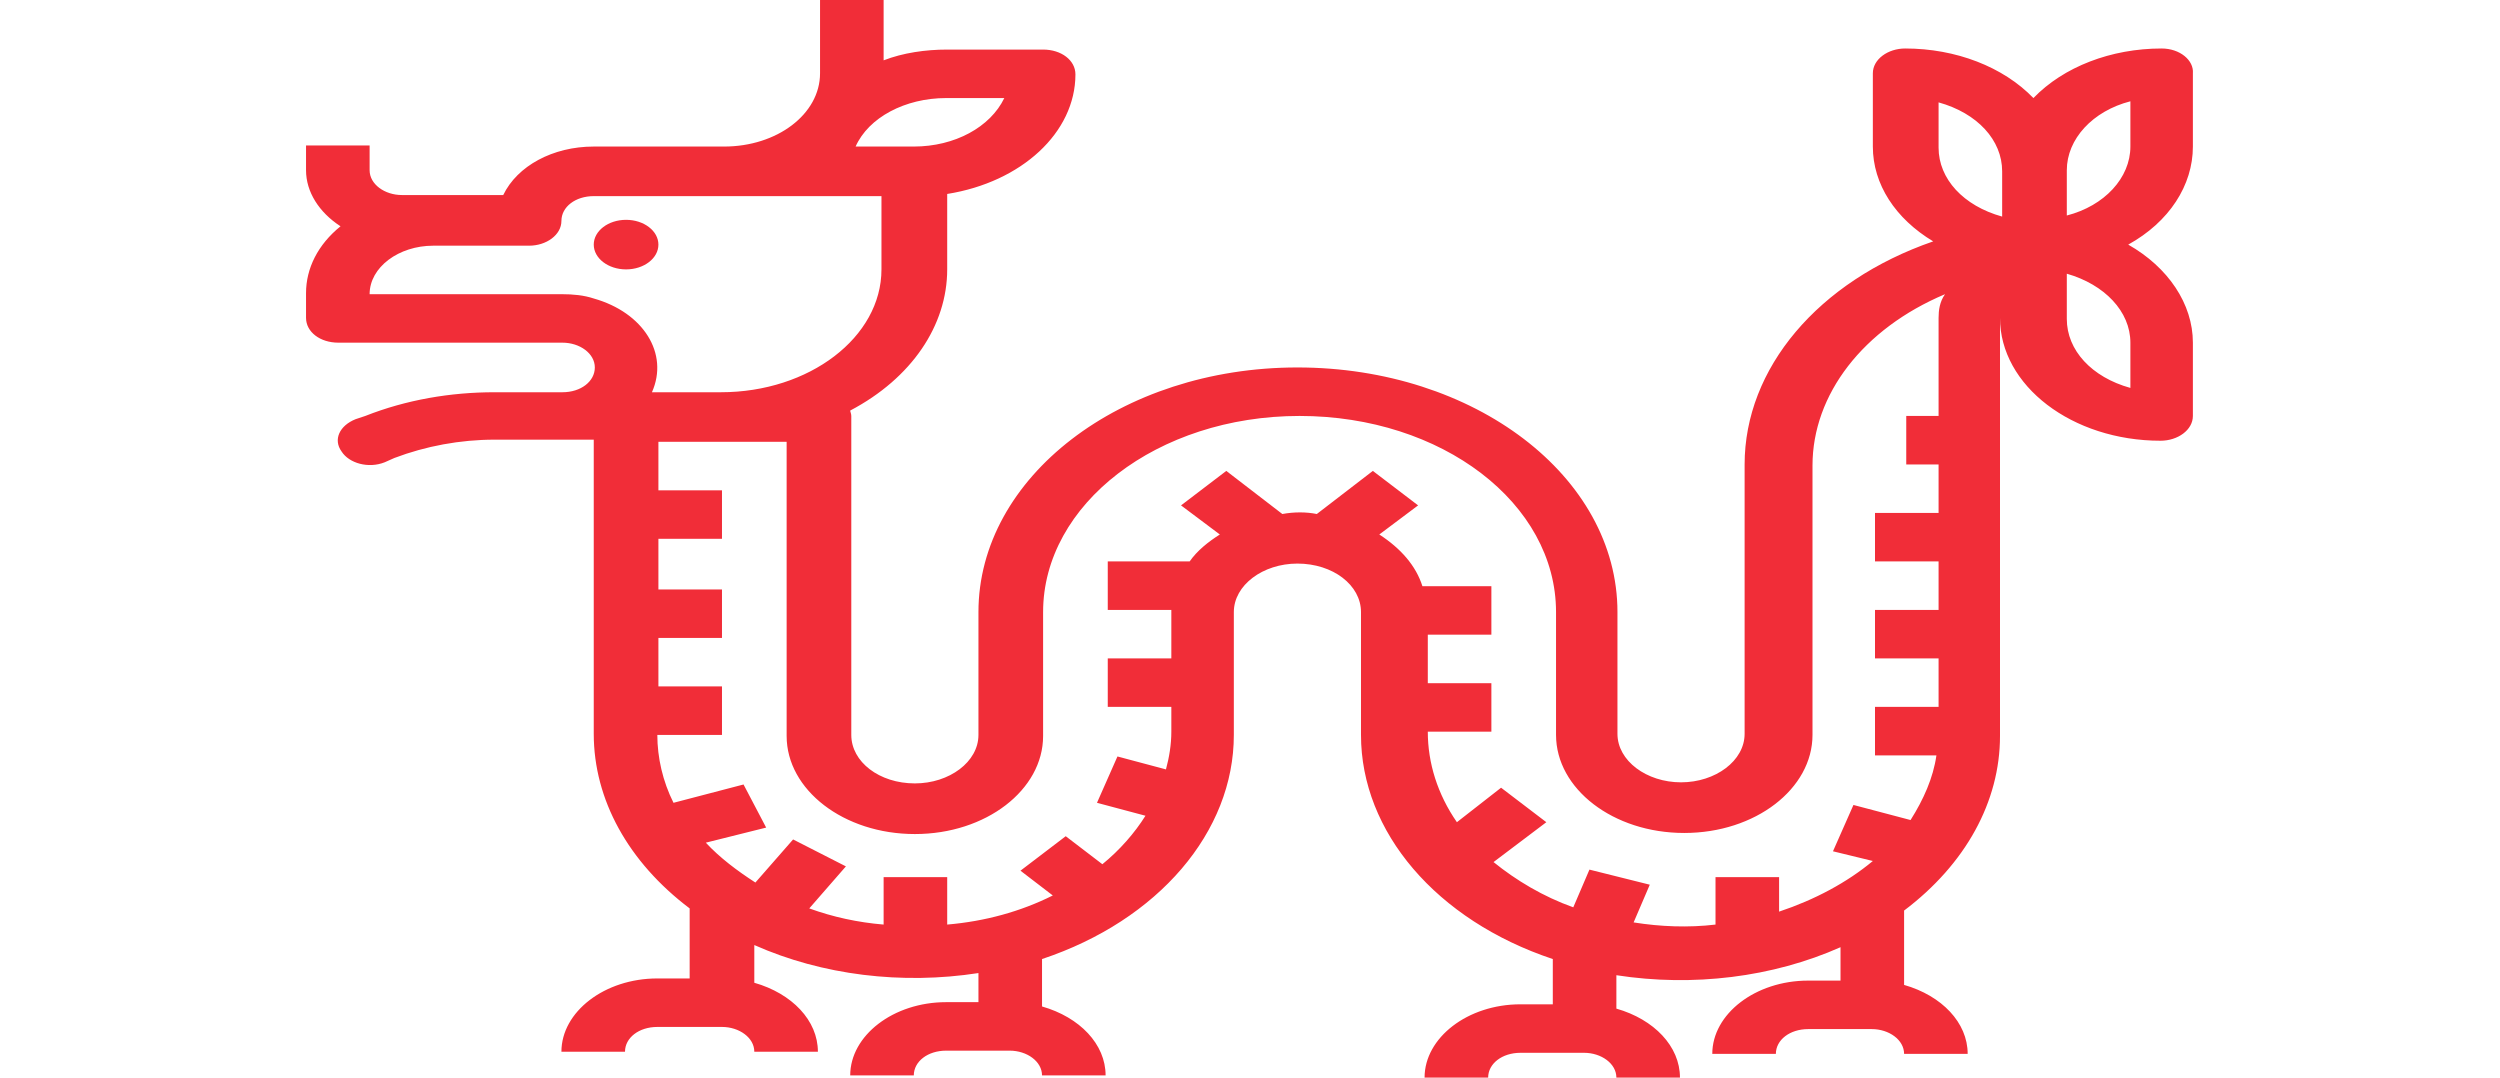
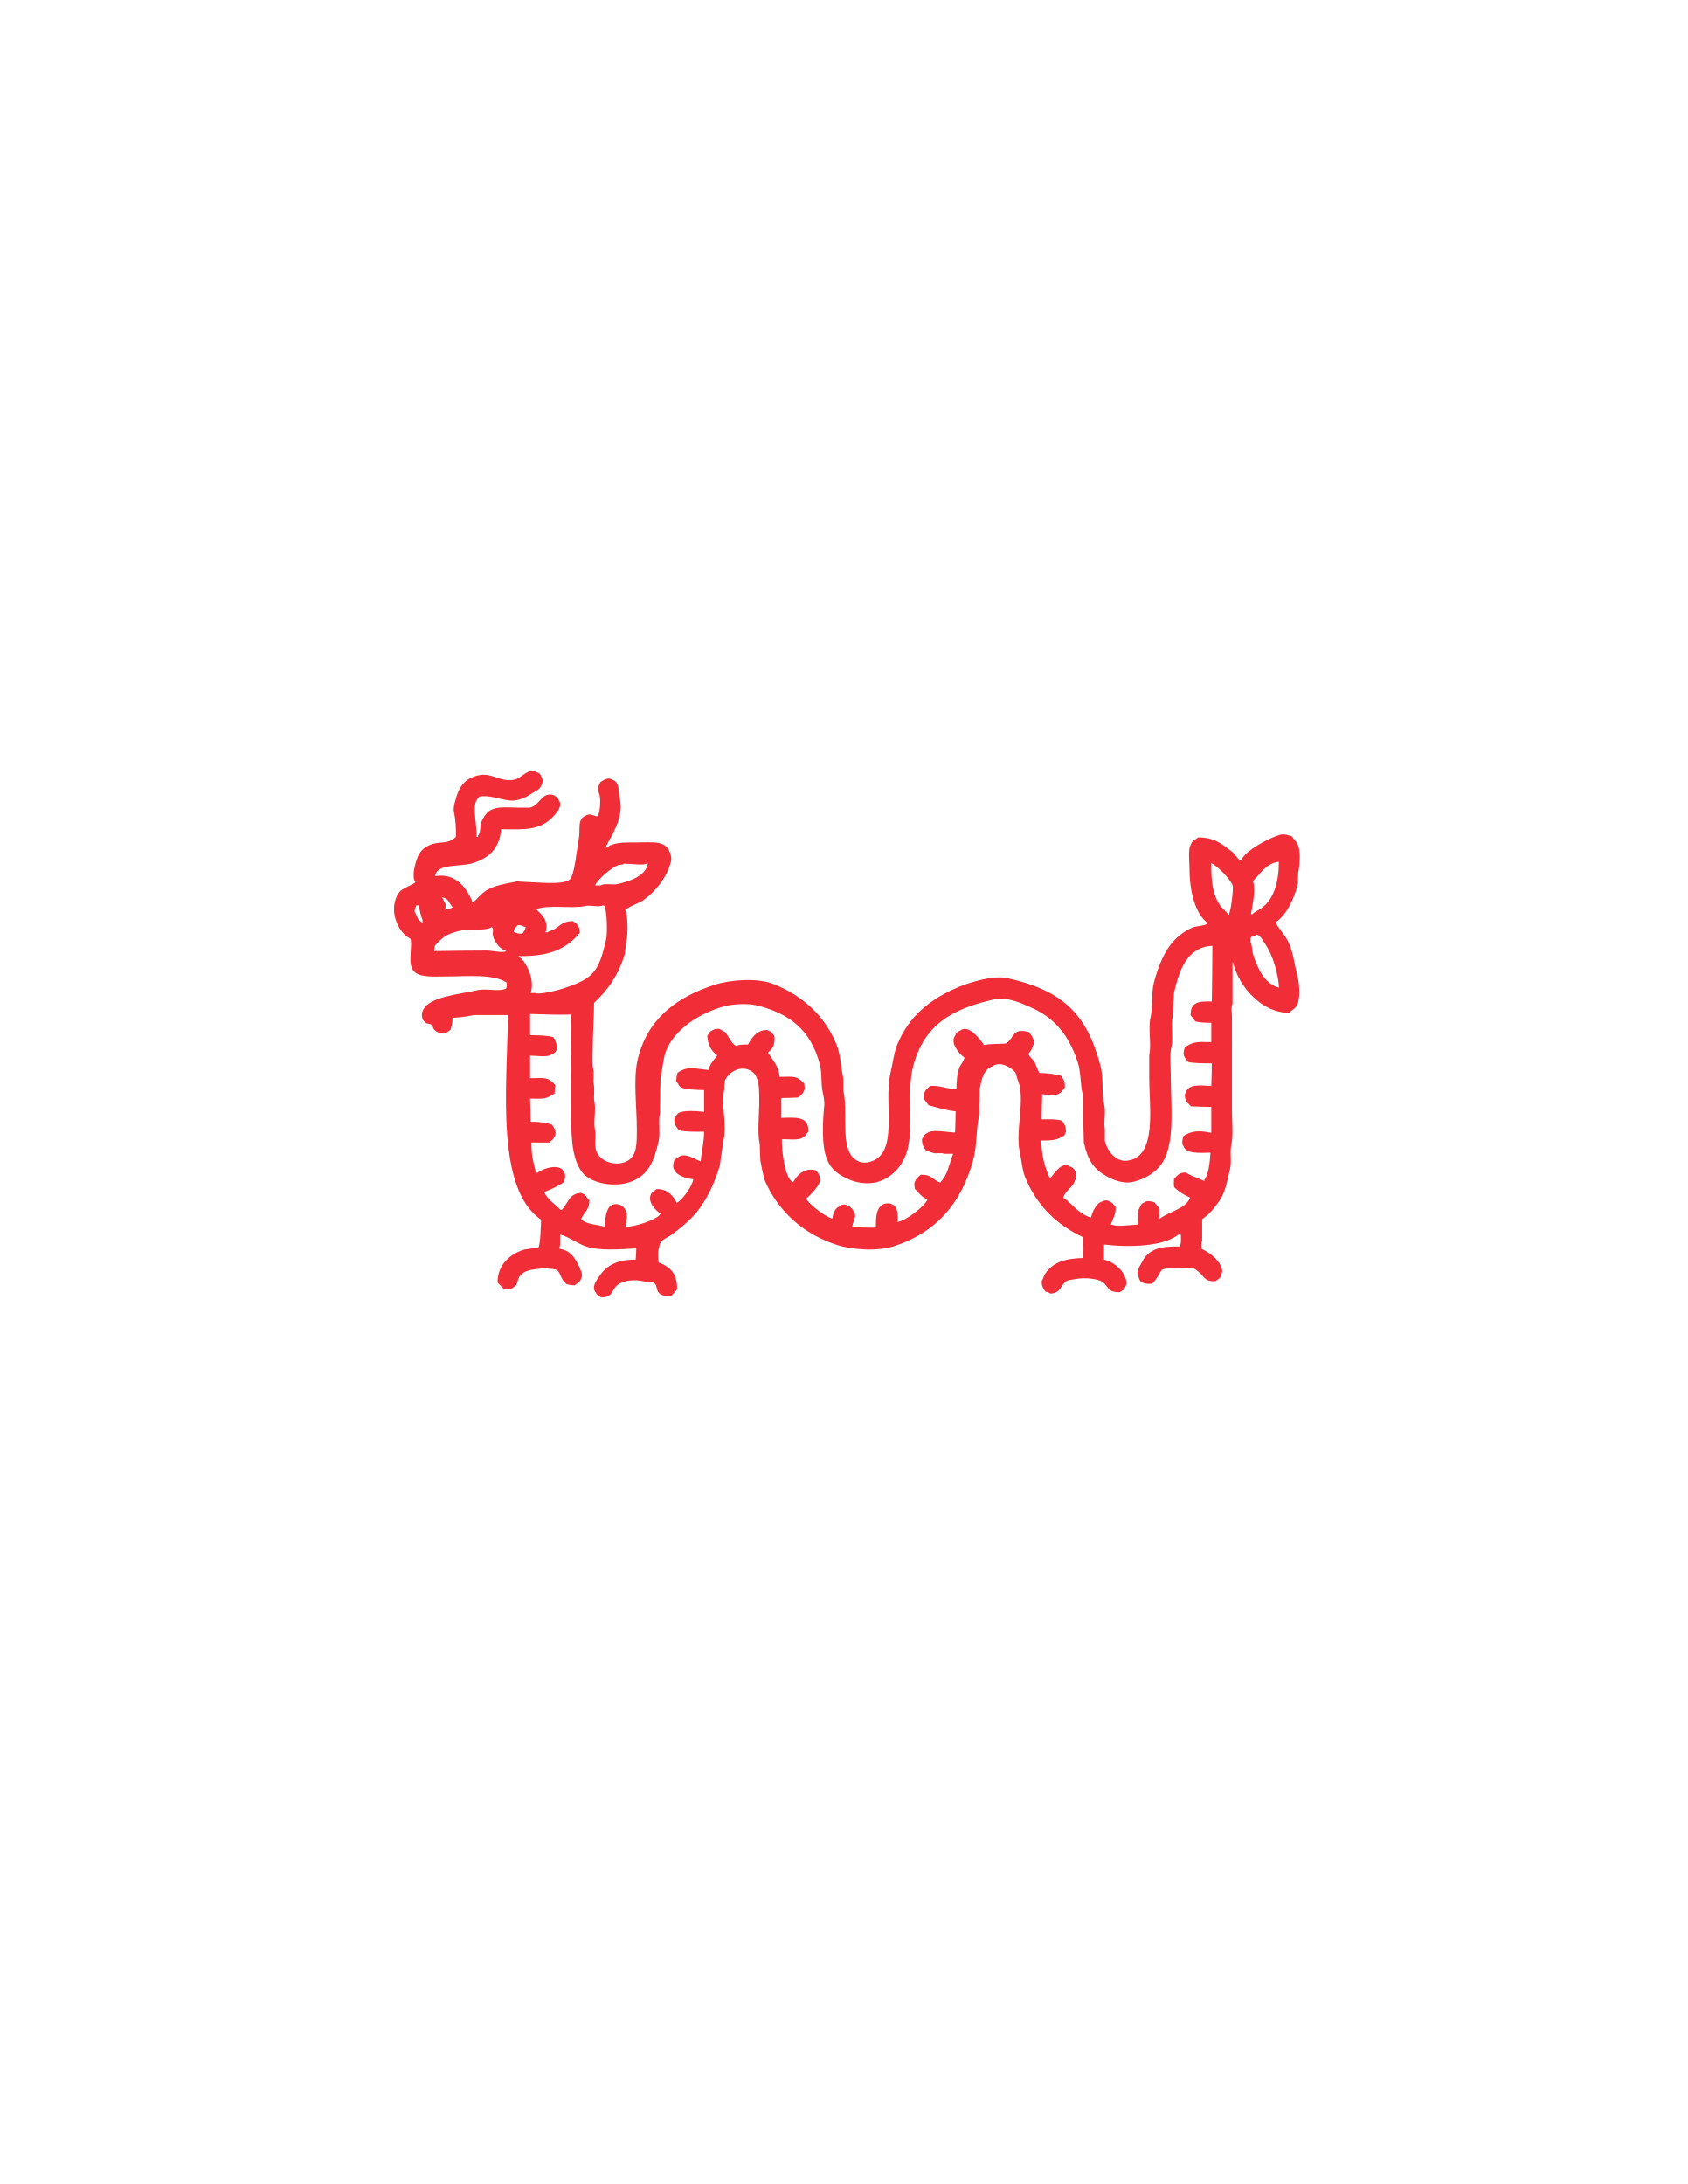
- <svg xmlns="http://www.w3.org/2000/svg" version="1.1" id="Layer_1" x="0px" y="0px" viewBox="0 0 232 100" style="enable-background:new 0 0 232 100;" xml:space="preserve">
-   <style type="text/css">
- 	.st0{fill:#F12D38;}
- </style>
+ <svg xmlns="http://www.w3.org/2000/svg" xmlns:xlink="http://www.w3.org/1999/xlink" version="1.1" id="Layer_1" x="0px" y="0px" viewBox="0 0 612 792" style="enable-background:new 0 0 612 792;" xml:space="preserve">
  <g>
-     <ellipse class="st0" cx="58.1" cy="22.7" rx="3" ry="2.3" />
-     <path class="st0" d="M200.6,4.5c-4.7,0-9.1,1.7-11.9,4.6c-2.8-2.9-7.2-4.6-11.9-4.6c-1.6,0-3,1-3,2.3v6.8c0,3.5,2.1,6.7,5.6,8.8   c-10.7,3.7-17.5,11.8-17.5,20.7v25c0,2.5-2.7,4.5-5.9,4.5s-5.9-2-5.9-4.5V56.8c0-12.6-13.3-22.7-29.7-22.7S90.8,44.3,90.8,56.8   v11.4c0,2.5-2.7,4.5-5.9,4.5c-3.3,0-5.9-2-5.9-4.5V38.6c0-0.2-0.1-0.4-0.1-0.5c5.7-3,9-7.9,9-13.1v-7c6.9-1.1,11.9-5.7,11.9-11.1   c0-1.3-1.3-2.3-3-2.3h-8.9c-2,0-4.1,0.3-5.9,1V0h-5.9v6.8c0,3.8-4,6.8-8.9,6.8H55.1c-3.8,0-7.1,1.8-8.4,4.5h-9.4c-1.6,0-3-1-3-2.3   v-2.3h-5.9v2.3c0,2,1.2,3.9,3.2,5.2c-2.1,1.7-3.2,3.9-3.2,6.2v2.3c0,1.3,1.3,2.3,3,2.3h20.8c1.6,0,3,1,3,2.3s-1.3,2.3-3,2.3h-6.3   c-4.1,0-8.2,0.7-12,2.2L33,38.9c-1.5,0.6-2.1,1.9-1.3,3c0.7,1.1,2.5,1.6,4,1l0.9-0.4c2.9-1.1,6.1-1.7,9.3-1.7h9.2v27.3   c0,6.1,3.2,11.9,8.9,16.2v6.5h-3c-4.9,0-8.9,3.1-8.9,6.8h5.9c0-1.3,1.3-2.3,3-2.3H67c1.6,0,3,1,3,2.3h5.9c0-2.9-2.4-5.4-5.9-6.4   v-3.5c6.3,2.8,13.7,3.7,20.8,2.6v2.7h-3c-4.9,0-8.9,3.1-8.9,6.8h5.9c0-1.3,1.3-2.3,3-2.3h5.9c1.6,0,3,1,3,2.3h5.9   c0-2.9-2.4-5.4-5.9-6.4V89c10.8-3.6,17.8-11.8,17.8-20.8V56.8c0-2.5,2.7-4.5,5.9-4.5c3.3,0,5.9,2,5.9,4.5v11.4   c0,9,7,17.2,17.8,20.8v4.2h-3c-4.9,0-8.9,3.1-8.9,6.8h5.9c0-1.3,1.3-2.3,3-2.3h5.9c1.6,0,3,1,3,2.3h5.9c0-2.9-2.4-5.4-5.9-6.4v-3.1   c7.1,1.1,14.5,0.2,20.8-2.6v3.1h-3c-4.9,0-8.9,3.1-8.9,6.8h5.9c0-1.3,1.3-2.3,3-2.3h5.9c1.6,0,3,1,3,2.3h5.9c0-2.9-2.4-5.4-5.9-6.4   v-6.9c5.7-4.3,8.9-10.1,8.9-16.2V29.5c0,6.3,6.7,11.4,14.9,11.4c1.6,0,3-1,3-2.3v-6.8c0-3.6-2.3-7-6-9.1c3.8-2.1,6-5.5,6-9.1V6.8   C203.6,5.6,202.3,4.5,200.6,4.5z M87.8,9.1h5.4c-1.3,2.7-4.6,4.5-8.4,4.5h-5.4C80.6,10.9,84,9.1,87.8,9.1z M52.1,27.3H34.3   c0-2.5,2.7-4.5,5.9-4.5h8.9c1.6,0,3-1,3-2.3s1.3-2.3,3-2.3h26.7V25c0,6.3-6.7,11.4-14.9,11.4h-6.4c1.6-3.6-0.8-7.4-5.4-8.7   C54.2,27.4,53.2,27.3,52.1,27.3z M179.9,29.5v9.1h-3v4.5h3v4.5h-5.9v4.5h5.9v4.5h-5.9v4.5h5.9v4.5h-5.9v4.5h5.7   c-0.3,2.1-1.2,4.1-2.4,6l-5.3-1.4l-1.9,4.3l3.7,0.9c-2.4,2-5.4,3.6-8.7,4.7v-3.2h-5.9v4.4c-2.5,0.3-5.1,0.2-7.6-0.2l1.5-3.5   l-5.6-1.4l-1.5,3.5c-2.8-1-5.3-2.5-7.4-4.2l4.9-3.7l-4.2-3.2l-4.1,3.2c-1.8-2.6-2.7-5.5-2.7-8.4h5.9v-4.5h-5.9v-4.5h5.9v-4.5h-6.4   c-0.6-1.9-2-3.5-4-4.8l3.6-2.7l-4.2-3.2l-5.2,4c-1-0.2-2.1-0.2-3.2,0l-5.2-4l-4.2,3.2l3.6,2.7c-1.1,0.7-2.1,1.5-2.8,2.5h-7.6v4.5   h5.9v4.5h-5.9v4.5h5.9v2.3c0,1.2-0.2,2.4-0.5,3.5l-4.5-1.2l-1.9,4.3l4.5,1.2c-1,1.6-2.4,3.2-4,4.5l-3.4-2.6l-4.2,3.2l3,2.3   c-3,1.5-6.3,2.4-9.8,2.7v-4.4h-5.9v4.4c-2.4-0.2-4.7-0.7-6.9-1.5l3.4-3.9l-4.9-2.5l-3.5,4c-1.7-1.1-3.3-2.3-4.6-3.7l5.6-1.4   L69,72.8l-6.5,1.7c-1-2-1.5-4.2-1.5-6.3H67v-4.5h-5.9v-4.5H67v-4.5h-5.9V50H67v-4.5h-5.9v-4.5h11.9v27.3c0,5,5.3,9.1,11.9,9.1   s11.9-4.1,11.9-9.1V56.8c0-10,10.6-18.2,23.8-18.2s23.8,8.1,23.8,18.2v11.4c0,5,5.3,9.1,11.9,9.1s11.9-4.1,11.9-9.1v-25   c0-6.6,4.7-12.7,12.3-15.9C180,28,179.9,28.8,179.9,29.5z M185.8,20.1c-3.6-1-5.9-3.5-5.9-6.4V9.5c3.6,1,5.9,3.5,5.9,6.4V20.1z    M197.7,31.8V36c-3.6-1-5.9-3.5-5.9-6.4v-4.2C195.3,26.4,197.7,28.9,197.7,31.8z M197.7,13.6c0,2.9-2.4,5.5-5.9,6.4v-4.2   c0-2.9,2.4-5.5,5.9-6.4V13.6z" />
+     <g>
+       <defs>
+         <path id="SVGID_1_" d="M181.7,300.7c-0.6,7.4-4.8,10.8-11,12.5c-4,1-11.4,0.2-12.7,3.6c-0.2,0.3-0.1,0.2-0.2,0.7     c0.1,0.1,0.2,0.2,0.2,0.2c7.3-1.2,11.4,4.5,13.4,9.6c0.1-0.1,0.2-0.2,0.2-0.2c1.6-1.1,2.8-3,4.6-4.1c3.2-2,7-2.5,11.5-3.4     c0.8,0.1,1.6,0.2,2.4,0.2c4.4,0.1,13.5,1.2,16.3-0.7c2-1.3,2.7-11.2,3.4-14.4c0.8-3.8-0.7-7.7,2.6-8.9c1.6-1.2,3.4,0.5,4.3,0.2     c0.8-1.2,1.2-5.5,0.7-7.7c-0.2-0.7-0.8-1.8-0.5-2.9c0.1-0.5,0.6-1,0.7-1.7c1.1-0.7,2.8-2,4.3-1c2.9,0.9,2.2,4,2.9,7.2     c1.4,6.8-3.1,13.1-5.3,17.5c0.2,0,0.3,0,0.5,0c2.1-2,6.7-1.9,10.8-1.9c5.7,0,10.4-0.8,12,3.4c0.3,0.7,0.8,2.1,0.5,3.4     c-1.4,5.9-5.7,11.1-10.1,14.2c-1.3,0.9-5.8,2.5-6.5,3.6c1,1.5,1,8.6,0.5,10.8c-0.5,2.4-0.3,4.1-1,6.2c-2.3,7-6,12.1-10.8,16.6     c0,5.9-0.5,11.1-0.5,17.3c0,2.2-0.2,4.9,0.2,6.7c0.4,1.7-0.1,4.1,0.2,5.5c0.4,1.9-0.1,4.6,0.2,6.2c0.7,3.2-0.4,7.2,0.2,10.1     c0.6,2.7-0.3,5.5,0.5,7.9c1.2,3.7,7,5.9,11.3,3.6c3.5-1.9,3.4-6.3,3.4-11.8c0-7.4-1.3-17.5,0.2-24.5     c3.4-15.1,14.1-23.1,28.1-27.6c5.6-1.8,15.5-2.6,21.4-0.2c10.4,4.2,18.3,11.3,22.6,21.6c1.6,3.8,1.7,8.4,2.6,12.7     c0,1.4,0,2.9,0,4.3c1.6,7.4-0.6,17.1,2.4,22.8c1,1.9,3.5,4,7,3.1c11.1-2.8,5-21,7.7-32.4c0.8-3.4,1.2-7.1,2.4-10.1     c4.3-10.5,12-16.7,22.6-21.1c3.2-1.3,12.1-4.3,17.3-3.1c19.8,4.4,28.8,12.7,33.8,31.7c1.2,4.4,0.4,9.7,1.4,14.4     c0.6,2.7-0.3,6.2,0.2,8.6c0,1.4,0,2.9,0,4.3c0.8,3.4,3.8,7.8,8.2,7.2c10.8-1.4,7.9-19.1,7.9-30.5c0-2.6,0-5.1,0-7.7     c0.9-4.2-0.5-9.7,0.5-13.9c0.9-4,0.2-8.6,1.2-12.5c1.4-5.2,3.2-9.9,6-13.7c1.8-2.4,5-5,7.9-6.2c1.6-0.7,4-0.5,5.5-1.4     c0.1-0.1,0.2-0.2,0.2-0.2c-4.7-3.3-6.7-11.8-6.7-19.9c0-2.5-0.6-7,0.5-8.6c0.5-1.6,1.6-1.7,2.6-2.6c6.2-0.1,9,2.7,12.5,5.3     c1.2,0.9,1.7,2.6,3.1,3.1c1.2-3.5,10.2-8.3,14.2-9.4c1.5-0.4,3.1,0.3,4.1,0.5c0.9,1.2,2.2,2.4,2.6,4.1c0.6,2.1,0.4,6.1,0,8.2     c-0.5,2.1,0,3.8-0.5,5.8c-1.4,5.1-4,10.6-7.9,13.2c1.4,2.7,3.8,4.9,5,7.9c1.5,3.6,1.8,7.2,2.9,11.3c0.7,2.9,1.2,7.7,0,10.6     c-0.6,1.4-1.9,1.9-2.9,2.9c-9.8,0.4-18.5-9.6-20.4-18.2c-0.1,0-0.2,0-0.2,0c0,5,0,10.1,0,15.1c-0.6,0.9-0.2,3.4-0.2,4.8     c0,3.8,0,7.7,0,11.5c0,7.6,0,15.2,0,22.8c0,3.7,0.5,8.5-0.2,11.8c-0.7,3.1,0.2,5.9-0.5,8.9c-1,4.3-1.7,8.4-3.8,11.5     c-1.1,1.6-2.7,3.6-4.1,5c-0.7,0.6-1.4,1.1-2.2,1.7c0,2.6,0,5.3,0,7.9c-0.4,0.6-0.3,1.9-0.2,2.9c2.9,1.3,6.6,4.1,7.4,7.4     c0.3,1.3-0.5,2.2-0.7,3.1c-0.6,0.4-1.1,0.8-1.7,1.2c-3.3,0.2-3.8-1-5.5-2.9c-0.7-0.6-1.4-1.1-2.2-1.7c-3.6-0.2-8.8-0.7-11.8,0.5     c-1.1,1.9-1.9,3.5-3.4,5c-2.5,0.3-4.9-0.2-5-2.9c-1-1.5,0.7-3.8,1.2-4.8c2.5-4.9,6.5-5.9,13.9-5.8c0-0.2,0-0.3,0-0.5     c0.5-0.8,0.3-3.1,0.2-4.3c-0.1,0-0.2,0-0.2,0c-5.3,4.9-18.3,5.2-27.6,4.1c0,1.8,0,3.7,0,5.5c3.7,0.8,8.1,4.4,8.2,8.9     c-0.4,0.5-0.5,1.4-1,1.9c-0.3,0.4-1.1,0.6-1.4,1c-5,0-3.9-2.1-6.5-3.8c-1.6-1.1-6.5-1.6-9.4-1c-0.9,0.2-2.6,0.3-3.4,0.7     c-2.4,1.5-1.9,4.4-6,4.6c-0.4-0.4-1.1-0.6-1.7-0.7c-0.8-1.2-1.4-1.8-1.4-3.8c0.6-0.8,0.7-1.9,1.2-2.6c2.8-4.1,6.8-5.6,13.7-5.8     c0-0.2,0-0.3,0-0.5c0.5-0.8,0.1-5.5,0.2-7c-9.7-4.5-17-11.7-21.1-21.8c-1.1-2.7-1.2-5.8-1.9-8.9c-1.7-7.5,1.6-17.5-0.2-24.7     c-0.5-1.4-1-2.9-1.4-4.3c-1.1-1.6-5.3-4.4-8.2-2.4c-3.4,1.2-4,4.5-4.8,8.4c0,1.4,0,2.9,0,4.3c-0.3,1.3,0.1,3.6-0.2,5.3     c-1.2,5.5-0.7,11.2-2.2,16.3c-4.3,15.6-13.5,26.1-28.6,31c-6.2,2-15.4,1.3-20.9-0.5c-12.3-4-21.4-12.4-26.2-23.8     c-0.5-2.2-1-4.5-1.4-6.7c-0.1-1.9-0.2-3.8-0.2-5.8c-1-4.7-0.2-10.6-0.2-15.4c0-4.9,0.1-9.4-2.9-11.3c-3.9-2.4-8.4,0.5-9.6,3.6     c-0.1,1-0.2,2.1-0.2,3.1c-1.2,5.6,1,12.4-0.2,18.2c-0.5,3.1-1,6.2-1.4,9.4c-1.7,5.8-4.2,11.2-7.4,15.6c-2.6,3.6-6.7,7-10.3,9.6     c-1.8,1.3-4.2,1.6-4.3,4.6c-0.6,1-0.3,3.8-0.2,5.3c4.2,1.6,6.8,4,6.7,9.8c-0.7,0.8-1.4,1.6-2.2,2.4c-2.2,0-3.7-0.2-4.6-1.4     c-0.8-1.1-0.4-2.8-1.7-3.4c-0.9-0.6-2.1-0.2-3.4-0.5c-3.4-0.8-7.4-0.5-9.6,1.2c-2.4,1.8-1.5,4.5-6,4.6c-0.8-0.6-1.5-0.6-1.9-1.7     c-1.9-2,0.3-4.6,1.2-6c2.6-3.9,6.6-6.1,13.2-6c0.1-1.4,0.2-2.7,0.2-4.1c-5.8,0.3-13.1,1-18.2-0.7c-3.3-1.1-6-3.4-9.4-4.3     c0,1.3,0,2.6,0,3.8c-0.2,0.3-0.2,0.8-0.2,1.4c3.9,0.4,5.9,3.6,7.2,6.7c0.5,1.2,1.5,2.9,0.5,4.3c-0.4,1.2-1.3,1.4-2.2,2.2     c-1.4,0-2.1-0.2-3.1-0.5c-0.4-0.6-1.1-1.1-1.4-1.7c-1.4-2.5-0.9-3.9-5-3.8c-0.8-0.5-2.5-0.1-3.4,0c-3.3,0.3-5.8,0.8-7.2,2.9     c-0.6,0.9-0.6,2.2-1.2,3.1c-0.4,0.6-1.4,0.9-1.9,1.4c-0.8,0-1.6,0-2.4,0c-0.8-0.8-1.6-1.6-2.4-2.4c0-6.7,4.8-10.5,9.8-12     c1.7-0.2,3.4-0.5,5-0.7c0.8-1.3,0.9-8.1,1-10.1c-16.5-11.2-12.4-47.8-12-74.2c-3.3,0-5.6,0-8.6,0c-1.3,0-2.6,0-3.8,0     c-2.4,0.5-5.2,0.9-7.7,1c0,2-0.4,3-0.7,4.3c-0.6,0.4-1.1,0.8-1.7,1.2c-2.1,0.2-3.6-0.1-4.6-1.7c-0.2-0.4-0.1-1-0.5-1.2     c-1.5-0.9-2,0-3.1-1.7c-0.5-0.6-0.8-2.6-0.2-3.4c1.7-5.1,13.2-6,19.2-7.4c4.1-1,7.8,0.6,11-0.7c0.4-1,0.3-1,0.2-2.2     c-5-3.2-14.1-2.2-21.8-2.2c-4.2,0-8.9,0.4-11.3-1.4c-3.2-2.4-1-8.2-1.7-12.2c-5.1-2.6-8.3-11.3-4.1-17c1-1.4,5.4-2.8,5.8-3.6     c-1-1.3-0.6-4.2-0.2-5.8c1-4,2.1-6.3,5.5-7.7c3.9-1.6,6.1,0.1,9.4-2.9c0.1-3-0.1-6.2-0.7-9.1c-0.3-1.3,0.2-3.1,0.5-4.1     c1.3-4.9,3.2-7.9,8.2-9.1c5.2-1.3,8.4,2.9,13.7,1.4c2.1-0.6,5-4.4,7.4-2.6c1,0.2,1.6,0.7,1.9,1.7c0.6,0.7,0.6,2.3,0,3.1     c-0.5,1.4-1.7,1.9-2.9,2.6c-2,1.3-5.2,3.3-8.6,2.9c-3.7-0.4-7.4-2.1-11-1.4c-0.4,0.6-0.7,0.7-1,1.4c-1.6,2.1,0.3,10.3,0,13.2     c0.2,0,0.3,0,0.5,0c0-0.2,0-0.3,0-0.5c1.1-1,0.6-3.1,1.2-4.8c0.5-1.4,1.7-3.3,2.9-4.1c2.8-1.9,7-1.2,11.3-1.2c1.1,0,2.2,0,3.4,0     c3-0.7,3.7-3.7,6.2-4.6c2.1-0.7,3.9,0.7,4.3,1.9c1.6,2.1-0.9,4.7-1.9,5.8C196,301,191,300.9,181.7,300.7L181.7,300.7z      M463.7,312.5c-4.7,0.6-6.7,4.4-9.4,7c1.2,3.6-0.3,8.8-0.7,12c0.2,0,0.3,0,0.5,0c1-1,2.5-1.5,3.6-2.4     C461.9,325.9,463.7,319.9,463.7,312.5L463.7,312.5z M439.2,313c-0.1,6.8,0.6,11.8,3.4,15.6c0.8,1.1,2.1,2,2.9,3.1     c0.1,0,0.2,0,0.2,0c0-0.2,0-0.3,0-0.5c0.6-0.9,1.7-9.3,1.2-10.3C445.8,318.5,441.5,314.1,439.2,313L439.2,313z M226.3,313.2     c-0.7,0.5-1.8,0.3-2.6,0.7c-2.2,1-7.1,5-7.9,7.2c0.6,0,1.3,0,1.9,0c1.5-0.9,4.4-0.1,6.2-0.5c4.4-1,10.2-2.9,11-7.4     c-0.2,0-0.3,0-0.5,0C233.5,313.9,228.2,313.2,226.3,313.2L226.3,313.2z M160.3,325.4c0.4,0.8,0.8,1.6,1.2,2.4     c0.3,1-0.2,1.7,0,2.2c0.7-0.5,2-0.4,2.6-1C162.8,327.6,162.8,325.8,160.3,325.4L160.3,325.4z M151,328.3     c-0.3,0.7-0.6,1.2-0.7,2.2c1.1,1.8,0.9,3.1,2.9,4.1c0-0.3,0-0.6,0-1c-0.5-0.9-1.2-4.3-1.4-5.3C151.4,328.3,151.2,328.3,151,328.3     L151,328.3z M218.6,328.3c-1.4,0.8-4.2-0.1-6,0.2c-5.7,1.2-13.1-0.6-18.2,1.2c1.8,1.8,4.8,4.1,3.4,8.4c0.2,0,0.5,0,0.7,0     c0.8-0.6,1.8-0.7,2.6-1.2c2.1-1.3,3-2.8,6.5-2.9c0.8,0.6,1.5,0.6,1.9,1.7c0.6,0.6,0.7,1.4,0.7,2.6c-5,6.1-11.5,8.6-22.1,8.4     c0,0.1,0,0.2,0,0.2c2.6,1.6,6,8.3,4.3,13.2c0.6,0,1.1,0,1.7,0c1.3,0.8,8.9-1.2,10.3-1.7c10.9-3.6,12.7-6,15.4-17.8     c0.5-2.4,0.3-10.6-0.7-12.2C218.9,328.4,219.1,328.5,218.6,328.3L218.6,328.3z M187.7,335.5c-0.6,0.9-1.3,1-1.4,2.4     c1,0.5,1.5,0.7,3.1,0.7c0.5-0.8,1-1.2,1.2-2.4c-0.2-0.1-0.5-0.2-0.7-0.2C189.3,335.6,188.7,335.5,187.7,335.5L187.7,335.5z      M157.4,344.9c6.3-0.1,12.6-0.2,19-0.2c2,0,5.9,1,7.2,0.2c-2.3-0.7-4.1-3-4.8-5.3c-0.4-1.4,0.4-2.7-0.5-3.4     c-2.5,1.6-7.9,0.4-11,1.2c-5.7,1.4-6.2,2-9.6,5.5C157.6,343.6,157.5,344.2,157.4,344.9L157.4,344.9z M455.8,338.9     c-0.6,0.4-1.6,0.5-2.2,1c-0.3,0.4-0.2,1-0.2,1.7c0.7,1.2,0.5,3.1,1,4.6c1.6,5,4.1,10.6,9.4,12c-0.5-5.9-2.4-11.9-5-15.8     C457.8,341.1,457.2,339.4,455.8,338.9L455.8,338.9z M207.1,367.9c-4.8,0.2-10.2-0.1-14.9-0.2c0,2.6,0,5.1,0,7.7     c3.2,0,6.2,0.1,8.4,0.7c1.2,1.7,2.5,5.2-0.5,6.2c-1.7,1.3-5.4,0.5-7.9,0.5c0,2.7,0,5.4,0,8.2c5.5-0.1,6.4-0.5,9.1,2.4     c-0.1,1-0.2,2.1-0.2,3.1c-3.1,2.1-3.7,2-8.9,1.9c0.1,2.8,0.2,5.6,0.2,8.4c3-0.1,5.5,0.4,7.7,1c0.6,0.8,2,2.7,1,4.3     c-0.4,1.2-1.2,1.4-1.9,2.2c-2.2,0.1-4.2,0-6.5,0c-0.1,4.5,0.8,7.8,1.7,11c0.2,0,0.3,0,0.5,0c2-1.7,8.4-3.6,9.6-0.2     c0.8,1,0.3,2.5,0,3.6c-2.5,1.6-4.2,2.4-7.2,3.6c1.4,2.9,3.9,4.3,6,6.5c0.4-0.2,0.2,0,0.5-0.2c2.2-2.2,2.5-5.9,7-6     c0.3,0.3,0.7,0.4,1.2,0.5c0.5,0.7,1.1,1.6,1.7,2.2c0,3.9-2.3,4.4-3.1,7.2c0.2,0,0.3,0,0.5,0c2.1,1.6,5.5,1.5,8.2,2.4     c0-2.7,0.5-6.6,2.2-7.7c2-1.3,4.7-0.1,5.3,1.7c1,1.3,0.2,4.3,0,6c3.3,0.1,12-2.8,12.7-4.8c-1.5-0.9-5-4.2-3.4-7.2     c0.4-0.7,1.4-1.1,1.9-1.7c4.1-0.1,6.1,2.5,7.4,5c2-1,5.6-6,6-8.6c-2.2,0-6.1-1.4-6.7-3.1c-1-1.1-0.6-2.5-0.2-3.8     c0.7-0.4,0.8-0.9,1.7-1.2c2.1-1.7,6.2,1.1,7.9,1.7c0.2-3.6,1.2-6.8,1.2-10.8c-3.1,0-6.7,0.1-9.1-0.5c-1-1.4-1.7-1.7-1.7-4.3     c0.5-0.5,0.8-1.5,1.4-1.9c1.9-1.2,6.8-0.8,9.4-0.5c0-2.6,0-5.3,0-7.9c-2,0-7-0.2-8.4-1c-0.7-0.4-1.1-1.6-1.7-2.2     c0-1.4,0.2-2.1,0.5-3.1c3.8-2.6,6.2-1.4,11.3-1c0.3-2.3,2-3.7,3.1-5.3c-2-1.3-3.6-3.8-3.6-7.2c0.7-0.8,0.8-1.5,1.9-1.9     c0.6-0.5,1.3-0.5,2.4-0.5c0.7,0.4,1.4,0.8,2.2,1.2c1,1.2,2.5,4.8,4.1,5c0.9-0.6,2.8-0.5,4.1-0.5c1.4-2.4,3.1-5.3,7-5.3     c0.3,0.3,0.7,0.4,1.2,0.5c0.5,0.6,1,1.1,1.4,1.7c0.3,2.8-0.5,4.7-2.4,6c0.1,0.1,0.2,0.2,0.2,0.2c1.6,2.6,3.7,4.6,4.1,8.6     c5.5-0.1,6.1-0.4,8.9,2.4c0.1,1.2,0.4,2-0.2,2.9c-0.4,1.1-1.2,1.4-1.9,2.2c-1.8,0.1-4.1,0.2-6.2,0.2c0,2.4,0,4.8,0,7.2     c5.5-0.2,10-0.6,9.8,5c-0.8,0.8-1,1.7-2.2,2.2c-1.3,1-5.3,0.5-7.4,0.5c-0.1,4.6,1.2,14.6,4.1,15.6c1.6-2.8,4.1-5.3,8.2-4.3     c0.6,0.9,1.3,1.2,1.4,2.6c1.2,2-3.8,6.9-5,7.7c0.1,0.1,0.2,0.2,0.2,0.2c1.4,2.1,6.7,6.3,9.4,7c0.2-1.7,1-3.8,2.4-4.3     c2.2-2.2,5.3,0.6,5.8,2.6c0.3,1.6-0.8,3.1-1,4.6c0.1,0.1,0.2,0.2,0.2,0.2c2.9,0.1,5.2,0.2,8.2,0.2c0.1-0.1,0.2-0.2,0.2-0.2     c-0.1-3.7,0.2-7.3,2.9-8.4c0.6-0.2,2-0.4,2.6,0c2.4,0.7,2.5,3.2,2.4,6.5c3-0.4,10-5.8,10.8-8.2c-2.1-0.6-3.2-2.5-4.6-3.8     c-0.1-1.2-0.4-2,0.2-2.9c0.4-1.1,1.2-1.4,1.9-2.2c4.2-0.1,4.2,1.8,7.2,2.9c0-0.1,0-0.2,0-0.2c2.6-2.6,3.1-6.4,4.6-10.3     c-1.1,0-2.2,0-3.4,0c-0.8-0.5-2.2,0-3.4-0.2c-1-0.2-2.1-0.7-3.1-1c-0.8-1.3-1.4-1.8-1.4-4.1c0.7-0.9,0.7-1.7,1.9-2.2     c1.7-1.5,7-0.3,10.1-0.2c0.1-2.6,0.2-5.1,0.2-7.7c-3.4-0.3-6.8-1.4-9.8-2.2c-0.6-0.9-2.8-2.8-1.4-4.8c0.4-1.1,1.2-1.4,1.9-2.2     c3.5-0.3,6,1.1,9.6,1.2c0-2.5,0.2-5.6,1-7.7c0.5-1.4,1.6-2.2,1.9-3.8c-1.6-1-5.4-5.2-3.4-7.9c0.3-0.9,1-1.6,1.9-1.9     c3.1-2.5,7.6,3.7,8.6,5.3c1.7-0.6,7.4-0.3,8.2-0.7c2.9-2.4,2.2-5.5,7.9-4.1c0.5,0.7,1.1,1,1.4,1.9c1.5,1.8-0.4,5.1-1.4,6     c0.4,1.3,1.5,1.9,2.2,2.9c0.6,1.4,1.1,2.7,1.7,4.1c2.8,0,5.8,0.4,7.9,1c0.9,1.4,1.5,1.8,1.4,4.3c-0.8,0.8-1,1.7-2.2,2.2     c-1.3,1-4.3,0.3-6,0.2c-0.1,3-0.2,6.1-0.2,9.1c3.1,0,5.2-0.1,7.4,0.5c0.8,1.3,1.4,1.8,1.4,4.1c-0.3,0.3-0.4,0.7-0.5,1.2     c-2.6,1.7-4,1.9-8.4,1.9c0,5.4,1.3,10,3.1,13.7c0.1-0.1,0.2-0.2,0.2-0.2c1.4-1.4,4-6.1,7-4.1c1.7,0.5,2.4,1.9,2.4,4.1     c-0.5,0.7-0.7,1.7-1.2,2.4c-1.1,1.6-2.9,2.7-3.6,4.8c3.4,2.2,5.5,6,10.1,7.2c0.4-1.9,2-5.4,4.1-5.8c0.7-0.5,1.9-0.5,2.6,0     c1.2,0.4,1.4,1.2,2.2,1.9c0.2,3-1,4.1-1.7,6.5c0.2,0,0.3,0,0.5,0c1.4,0.9,7.2,0,9.1,0c0.4-1.2,0.3-3.4,0.2-5     c0.9-1.3,0.8-2.6,2.4-3.1c1-0.8,2.5-0.3,3.6,0c0.5,0.8,1.4,1.4,1.7,2.4c0.3,1.2-0.3,2.7,0.2,3.6c2.9-2.5,9.6-3.6,11-7.7     c-2.4-1.1-4.1-2.2-5.8-3.8c-0.1-1.3-0.1-1.8,0-3.1c1.4-1.1,1.6-2.2,4.3-2.2c1.9,1.3,4.7,2.1,6.7,3.1c0-0.2,0-0.3,0-0.5     c1.6-2,2-6.6,2.2-9.8c-4,0.1-8.8,0.5-9.8-2.4c-0.8-1-0.3-2.5,0-3.6c3-2,5.6-2.1,10.1-1.2c0-3.1,0-6.2,0-9.4c-2.7,0-5-0.1-7.4-0.2     c-1.1-1.4-2.2-1.6-2.2-4.3c0.4-0.5,0.5-1.4,1-1.9c1.6-1.9,5.5-1.3,8.6-1.2c0.1-2.5,0.2-5.4,0.2-8.2c-3,0-6.4,0-8.6-0.5     c-0.4-0.7-0.9-0.9-1.2-1.7c-0.8-1-0.3-2.5,0-3.6c3.2-2.1,4.2-2,9.6-1.9c0-2.3,0-4.6,0-7c-2.2,0-4.2-0.1-5.8-0.5     c-0.4-0.7-1.1-1.6-1.7-2.2c-0.1-4.8,2.9-5.2,7.7-5c0.1-6.7,0.2-13.4,0.2-20.2c-9.3,0.4-12.1,9.1-13.9,17     c-0.2,2.9-0.3,5.8-0.5,8.6c-0.7,3.3,0.3,7.5-0.5,11.3c-0.6,2.6-0.2,6.4-0.2,9.4c0,10.3,1.4,22.4-1.9,30.2     c-2,4.7-6.4,7.8-11.8,9.1c-3.4,0.8-7-0.7-8.9-1.7c-5.3-2.7-7.4-6-8.9-12.5c-0.2-5.9-0.3-11.8-0.5-17.8c-0.8-3.7-0.6-7.9-1.7-11.3     c-3.2-9.8-8.3-16.3-17.5-20.2c-3.1-1.3-8.1-3.8-13.2-2.6c-15.4,3.5-25.1,9.4-29,24.2c-2.5,9.3,0.5,22.6-2.4,31.4     c-1.6,4.8-5.1,8.6-9.8,10.3c-3.3,1.2-7.8,0.7-10.6-0.5c-4-1.7-6.8-3.5-8.4-7.4c-2.1-5-1.6-13.9-1-19.9c0.1-0.8-0.3-3.3-0.5-4.1     c-0.9-3.9-0.2-7.3-1.2-10.8c-3.3-12-10.6-18.1-22.8-21.1c-3.1-0.8-8.4-0.5-11.3,0.2c-8.9,2.3-18,8-21.4,15.8     c-1.3,3-1.4,6.9-2.2,10.3c-0.1,4.2-0.2,8.5-0.2,12.7c-0.7,3.1,0.2,7.1-0.5,10.3c-1.6,6.9-3.5,11.9-9.4,14.4     c-6.1,2.6-15.3,1-18.5-3.4c-4-5.5-3.8-14.6-3.8-24.2C207.4,390.1,206.6,378.9,207.1,367.9L207.1,367.9z" />
+       </defs>
+       <use xlink:href="#SVGID_1_" style="overflow:visible;fill-rule:evenodd;clip-rule:evenodd;fill:#F12D38;" />
+       <clipPath id="SVGID_2_">
+         <use xlink:href="#SVGID_1_" style="overflow:visible;" />
+       </clipPath>
+     </g>
  </g>
</svg>
